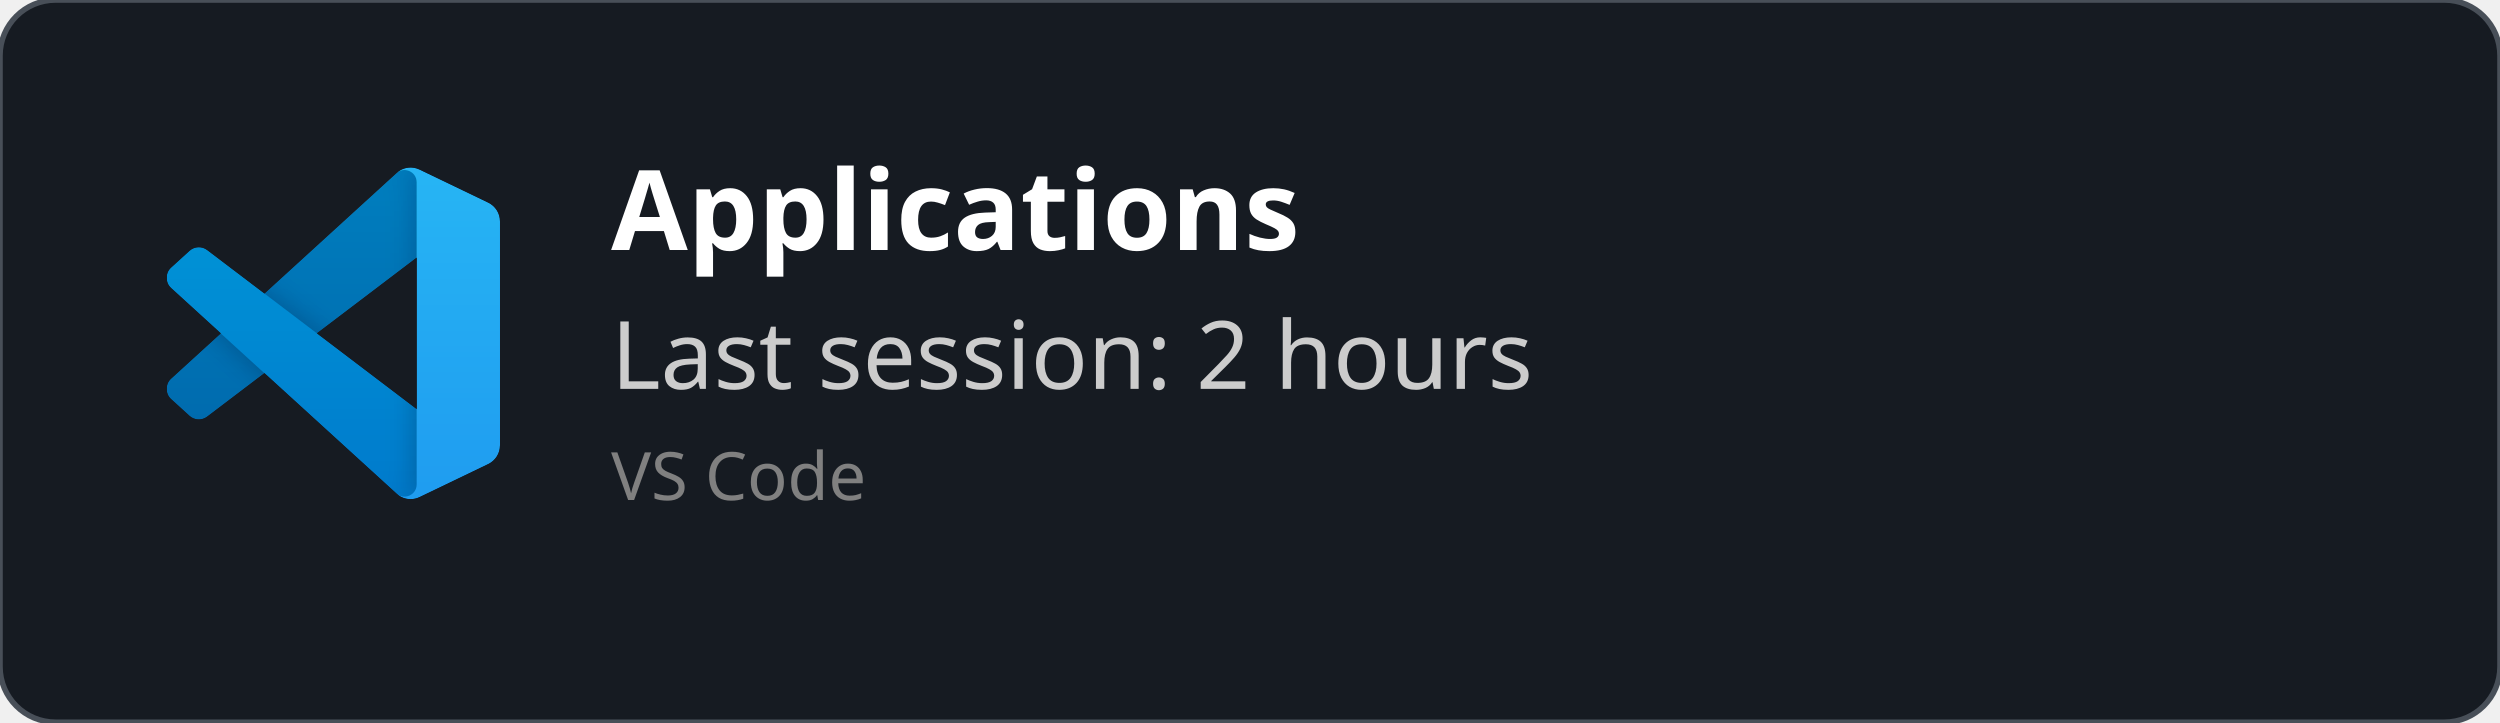
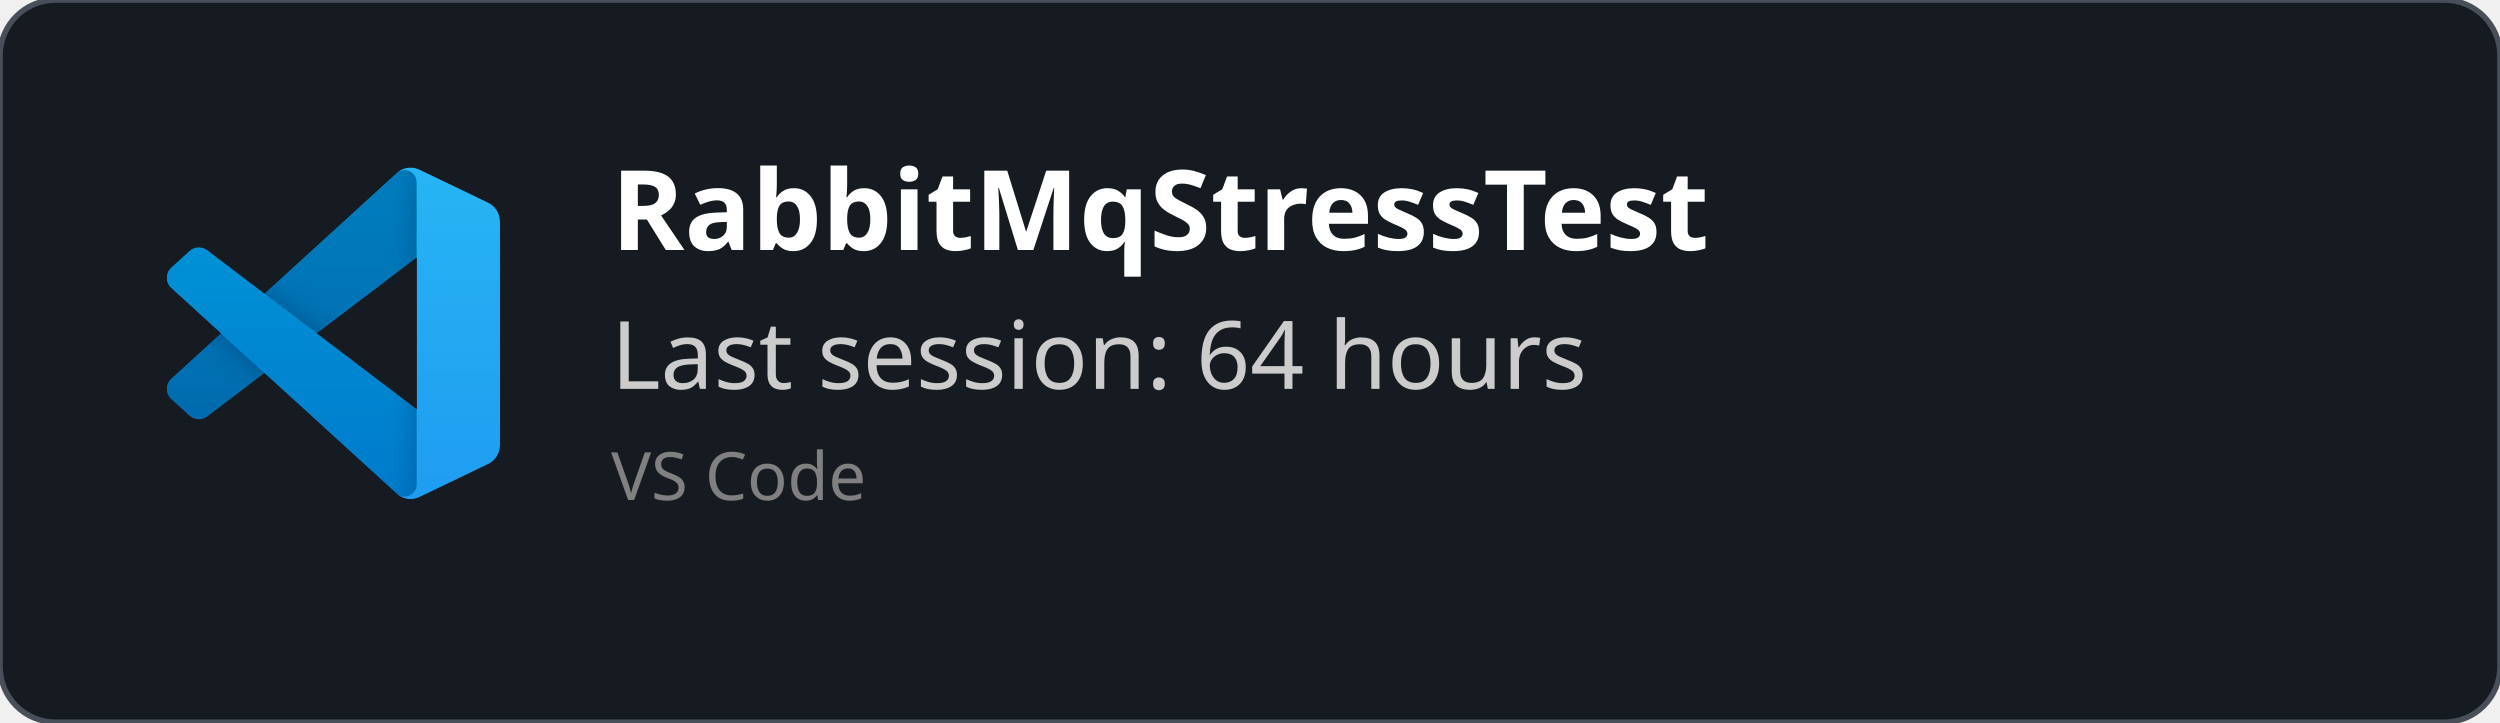
<svg xmlns="http://www.w3.org/2000/svg" width="450" height="130" viewBox="0 0 450 130" fill="none" role="img">
  <style>
    *{
        font-family: 'Segoe UI', Ubuntu, monospace
    }
    </style>
  <defs>
    <clipPath id="horizontalClip" x="20" y="20" width="500" height="200">
      <rect x="90" y="20" width="300" height="50" />
    </clipPath>
  </defs>
  <rect width="450" height="130" fill="rgba(22,27,34)" stroke="#484f58" stroke-width="1" fill-opacity="1" stroke-opacity="1" x="0" y="0" rx="10px" ry="10px">
    </rect>
  <svg width="60" height="60" x="30" y="30" viewBox="0 0 100 100" fill="none" id="vscode">
    <mask id="mask0" mask-type="alpha" maskUnits="userSpaceOnUse" x="0" y="0" width="100" height="100">
      <path fill-rule="evenodd" clip-rule="evenodd" d="M70.912 99.317C72.487 99.931 74.283 99.891 75.873 99.126L96.461 89.22C98.624 88.179 100 85.989 100 83.587V16.413C100 14.011 98.624 11.822 96.461 10.781L75.873 0.874C73.786 -0.13 71.345 0.116 69.513 1.447C69.252 1.637 69.003 1.849 68.769 2.083L29.355 38.041L12.187 25.01C10.589 23.797 8.354 23.896 6.869 25.246L1.363 30.255C-0.453 31.906 -0.455 34.763 1.359 36.417L16.247 50L1.359 63.583C-0.455 65.237 -0.453 68.094 1.363 69.745L6.869 74.754C8.354 76.104 10.589 76.204 12.187 74.99L29.355 61.959L68.769 97.917C69.392 98.541 70.125 99.01 70.912 99.317ZM75.015 27.299L45.109 50L75.015 72.701V27.299Z" fill="white" />
    </mask>
    <g mask="url(#mask0)">
      <path d="M96.461 10.796L75.857 0.876C73.472 -0.273 70.622 0.212 68.75 2.083L1.299 63.583C-0.516 65.237 -0.514 68.094 1.303 69.745L6.813 74.754C8.298 76.104 10.535 76.204 12.134 74.99L93.361 13.37C96.086 11.303 100 13.246 100 16.667V16.427C100 14.027 98.625 11.838 96.461 10.796Z" fill="#0065A9" />
      <g filter="url(#filter0_d)">
        <path d="M96.461 89.204L75.857 99.124C73.472 100.273 70.622 99.788 68.75 97.917L1.299 36.417C-0.516 34.763 -0.514 31.906 1.303 30.255L6.813 25.246C8.298 23.896 10.535 23.796 12.134 25.009L93.361 86.63C96.086 88.697 100 86.754 100 83.333V83.573C100 85.974 98.625 88.162 96.461 89.204Z" fill="#007ACC" />
      </g>
      <g filter="url(#filter1_d)">
        <path d="M75.858 99.126C73.472 100.274 70.622 99.788 68.75 97.917C71.056 100.223 75 98.59 75 95.328V4.672C75 1.41 71.056 -0.223 68.75 2.083C70.622 0.211 73.472 -0.274 75.858 0.874L96.459 10.781C98.623 11.822 100 14.011 100 16.413V83.587C100 85.989 98.623 88.179 96.459 89.22L75.858 99.126Z" fill="#1F9CF0" />
      </g>
      <g style="mix-blend-mode:overlay" opacity="0.25">
        <path fill-rule="evenodd" clip-rule="evenodd" d="M70.851 99.317C72.426 99.931 74.222 99.891 75.812 99.126L96.4 89.22C98.563 88.179 99.939 85.989 99.939 83.587V16.413C99.939 14.011 98.564 11.822 96.4 10.781L75.812 0.874C73.725 -0.13 71.284 0.116 69.453 1.447C69.191 1.637 68.942 1.849 68.708 2.083L29.294 38.041L12.126 25.01C10.528 23.796 8.293 23.896 6.809 25.246L1.302 30.255C-0.513 31.906 -0.515 34.763 1.298 36.417L16.186 50L1.298 63.583C-0.515 65.237 -0.513 68.094 1.302 69.745L6.809 74.754C8.293 76.104 10.528 76.204 12.126 74.99L29.294 61.959L68.708 97.917C69.332 98.54 70.064 99.01 70.851 99.317ZM74.954 27.299L45.048 50L74.954 72.701V27.299Z" fill="url(#paint0_linear)" />
      </g>
    </g>
    <defs>
      <filter id="filter0_d" x="-8.394" y="15.829" width="116.727" height="92.246" filterUnits="userSpaceOnUse" color-interpolation-filters="sRGB">
        <feFlood flood-opacity="0" result="BackgroundImageFix" />
        <feColorMatrix in="SourceAlpha" type="matrix" values="0 0 0 0 0 0 0 0 0 0 0 0 0 0 0 0 0 0 127 0" />
        <feOffset />
        <feGaussianBlur stdDeviation="4.167" />
        <feColorMatrix type="matrix" values="0 0 0 0 0 0 0 0 0 0 0 0 0 0 0 0 0 0 0.25 0" />
        <feBlend mode="overlay" in2="BackgroundImageFix" result="effect1_dropShadow" />
        <feBlend mode="normal" in="SourceGraphic" in2="effect1_dropShadow" result="shape" />
      </filter>
      <filter id="filter1_d" x="60.417" y="-8.076" width="47.917" height="116.151" filterUnits="userSpaceOnUse" color-interpolation-filters="sRGB">
        <feFlood flood-opacity="0" result="BackgroundImageFix" />
        <feColorMatrix in="SourceAlpha" type="matrix" values="0 0 0 0 0 0 0 0 0 0 0 0 0 0 0 0 0 0 127 0" />
        <feOffset />
        <feGaussianBlur stdDeviation="4.167" />
        <feColorMatrix type="matrix" values="0 0 0 0 0 0 0 0 0 0 0 0 0 0 0 0 0 0 0.25 0" />
        <feBlend mode="overlay" in2="BackgroundImageFix" result="effect1_dropShadow" />
        <feBlend mode="normal" in="SourceGraphic" in2="effect1_dropShadow" result="shape" />
      </filter>
      <linearGradient id="paint0_linear" x1="49.939" y1="0.258" x2="49.939" y2="99.742" gradientUnits="userSpaceOnUse">
        <stop stop-color="white" />
        <stop offset="1" stop-color="white" stop-opacity="0" />
      </linearGradient>
    </defs>
  </svg>
  <text x="110" y="45" font-size="20" clip-path="url(#horizontalClip)" font-weight="bold" font-family="Ubuntu" fill="white">
-     Applications
+     RabbitMqStressTest
    </text>
  <text x="110" y="70" font-size="17px" font-family="Ubuntu" fill="#ccc">
-     Last session: 2 hours
+     Last session: 64 hours
    </text>
  <text x="110" y="90" font-size="12px" font-family="Ubuntu" fill="grey">
    VS Code
    </text>
</svg>
